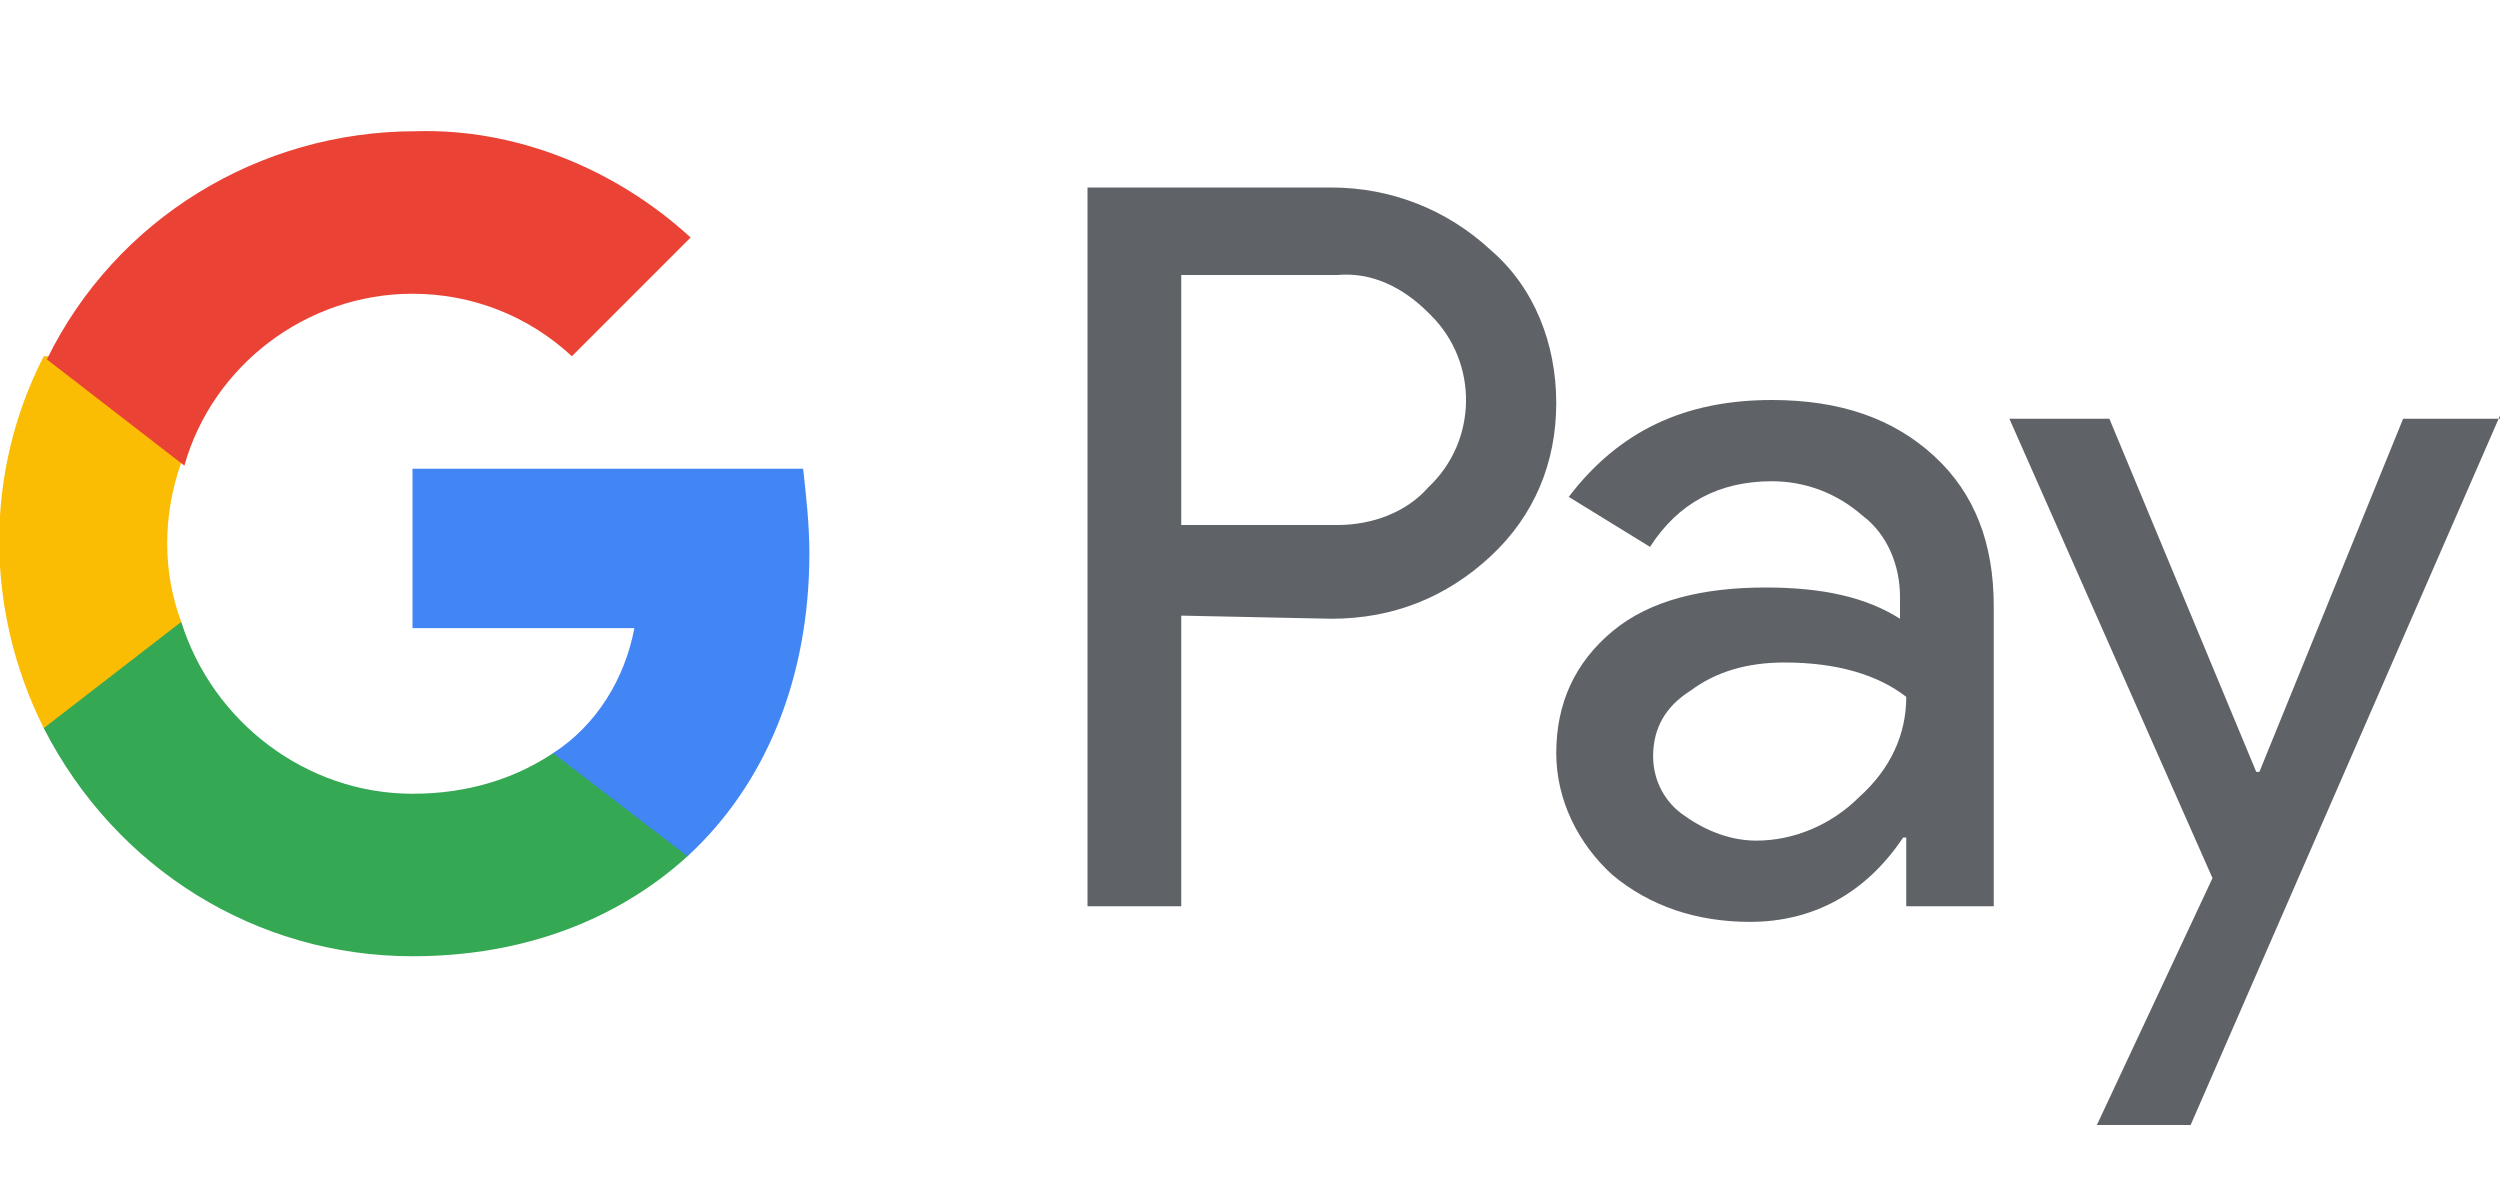
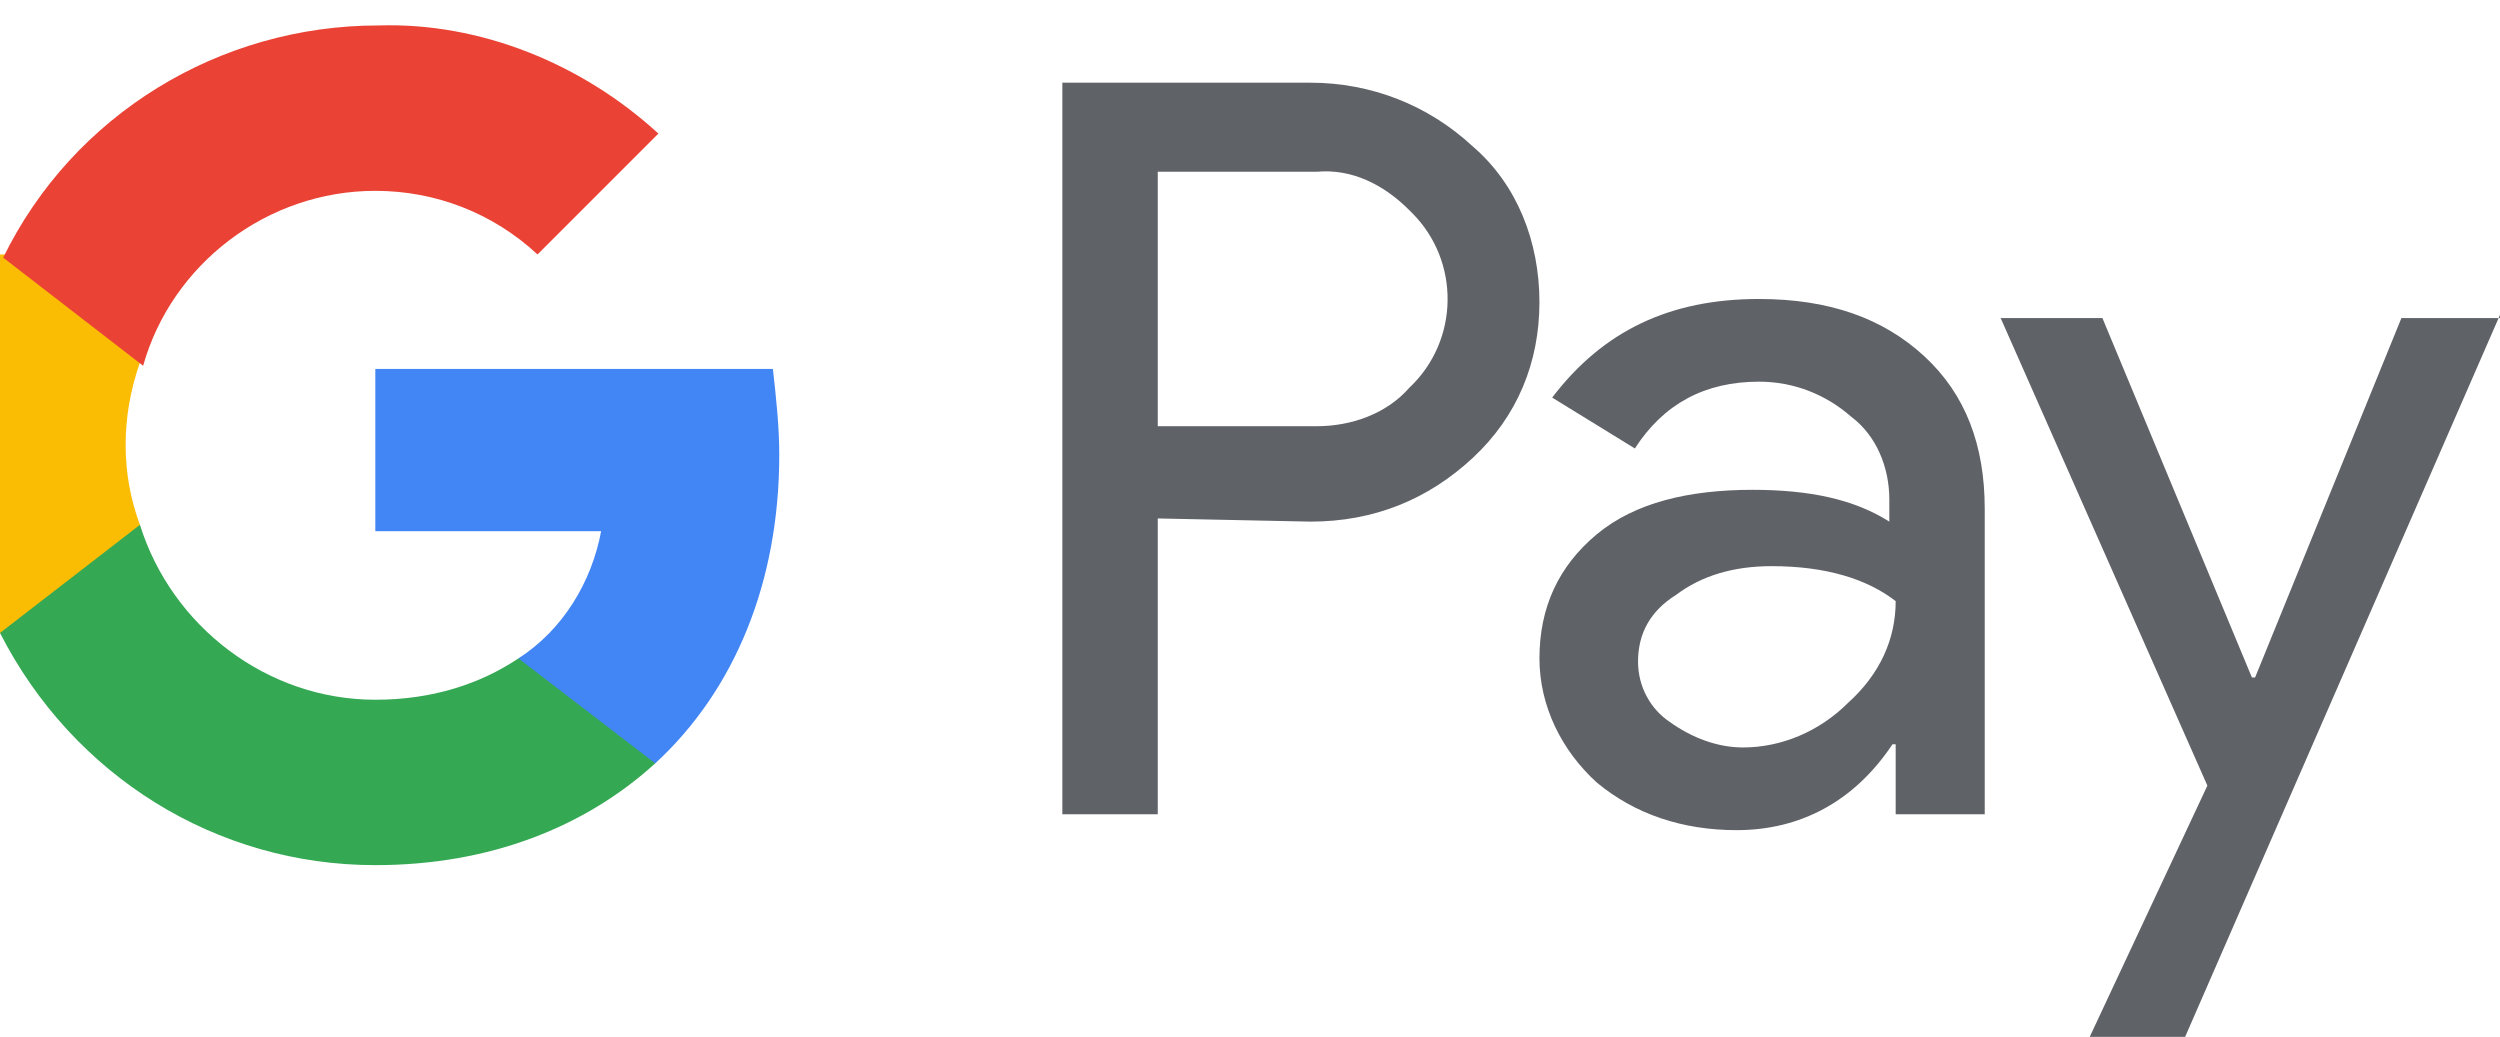
- <svg xmlns="http://www.w3.org/2000/svg" version="1.1" x="0px" y="0px" viewBox="0 0 80 38.1" style="enable-background:new 0 0 80 38.1;" xml:space="preserve">
+ <svg xmlns="http://www.w3.org/2000/svg" version="1.1" x="0px" y="0px" viewBox="1.4 3.4 78.6 32.6" style="enable-background:new 1.4 3.4 78.6 32.6;" xml:space="preserve">
  <style type="text/css">
	.st0{fill:#5F6368;}
	.st1{fill:#4285F4;}
	.st2{fill:#34A853;}
	.st3{fill:#FBBC04;}
	.st4{fill:#EA4335;}
</style>
  <path class="st0" d="M37.8,19.7V29h-3V6h7.8c1.9,0,3.7,0.7,5.1,2c1.4,1.2,2.1,3,2.1,4.9c0,1.9-0.7,3.6-2.1,4.9c-1.4,1.3-3.1,2-5.1,2  L37.8,19.7L37.8,19.7z M37.8,8.8v8h5c1.1,0,2.2-0.4,2.9-1.2c1.6-1.5,1.6-4,0.1-5.5c0,0-0.1-0.1-0.1-0.1c-0.8-0.8-1.8-1.3-2.9-1.2  L37.8,8.8L37.8,8.8z" />
  <path class="st0" d="M56.7,12.8c2.2,0,3.9,0.6,5.2,1.8s1.9,2.8,1.9,4.8V29H61v-2.2h-0.1c-1.2,1.8-2.9,2.7-4.9,2.7  c-1.7,0-3.2-0.5-4.4-1.5c-1.1-1-1.8-2.4-1.8-3.9c0-1.6,0.6-2.9,1.8-3.9c1.2-1,2.9-1.4,4.9-1.4c1.8,0,3.2,0.3,4.3,1v-0.7  c0-1-0.4-2-1.2-2.6c-0.8-0.7-1.8-1.1-2.9-1.1c-1.7,0-3,0.7-3.9,2.1l-2.6-1.6C51.8,13.8,53.9,12.8,56.7,12.8z M52.9,24.2  c0,0.8,0.4,1.5,1,1.9c0.7,0.5,1.5,0.8,2.3,0.8c1.2,0,2.4-0.5,3.3-1.4c1-0.9,1.5-2,1.5-3.2c-0.9-0.7-2.2-1.1-3.9-1.1  c-1.2,0-2.2,0.3-3,0.9C53.3,22.6,52.9,23.3,52.9,24.2z" />
  <path class="st0" d="M80,13.3l-9.9,22.7h-3l3.7-7.9l-6.5-14.7h3.2l4.7,11.3h0.1l4.6-11.3H80z" />
  <path class="st1" d="M25.9,17.7c0-0.9-0.1-1.8-0.2-2.7H13.2v5.1h7.1c-0.3,1.6-1.2,3.1-2.6,4v3.3H22C24.5,25.1,25.9,21.7,25.9,17.7z" />
  <path class="st2" d="M13.2,30.6c3.6,0,6.6-1.2,8.8-3.2l-4.3-3.3c-1.2,0.8-2.7,1.3-4.5,1.3c-3.4,0-6.4-2.3-7.4-5.5H1.4v3.4  C3.7,27.8,8.2,30.6,13.2,30.6z" />
  <path class="st3" d="M5.8,19.9c-0.6-1.6-0.6-3.4,0-5.1v-3.4H1.4c-1.9,3.7-1.9,8.1,0,11.9L5.8,19.9z" />
  <path class="st4" d="M13.2,9.4c1.9,0,3.7,0.7,5.1,2l0,0l3.8-3.8c-2.4-2.2-5.6-3.5-8.8-3.4c-5,0-9.6,2.8-11.8,7.3l4.4,3.4  C6.8,11.7,9.8,9.4,13.2,9.4z" />
</svg>
